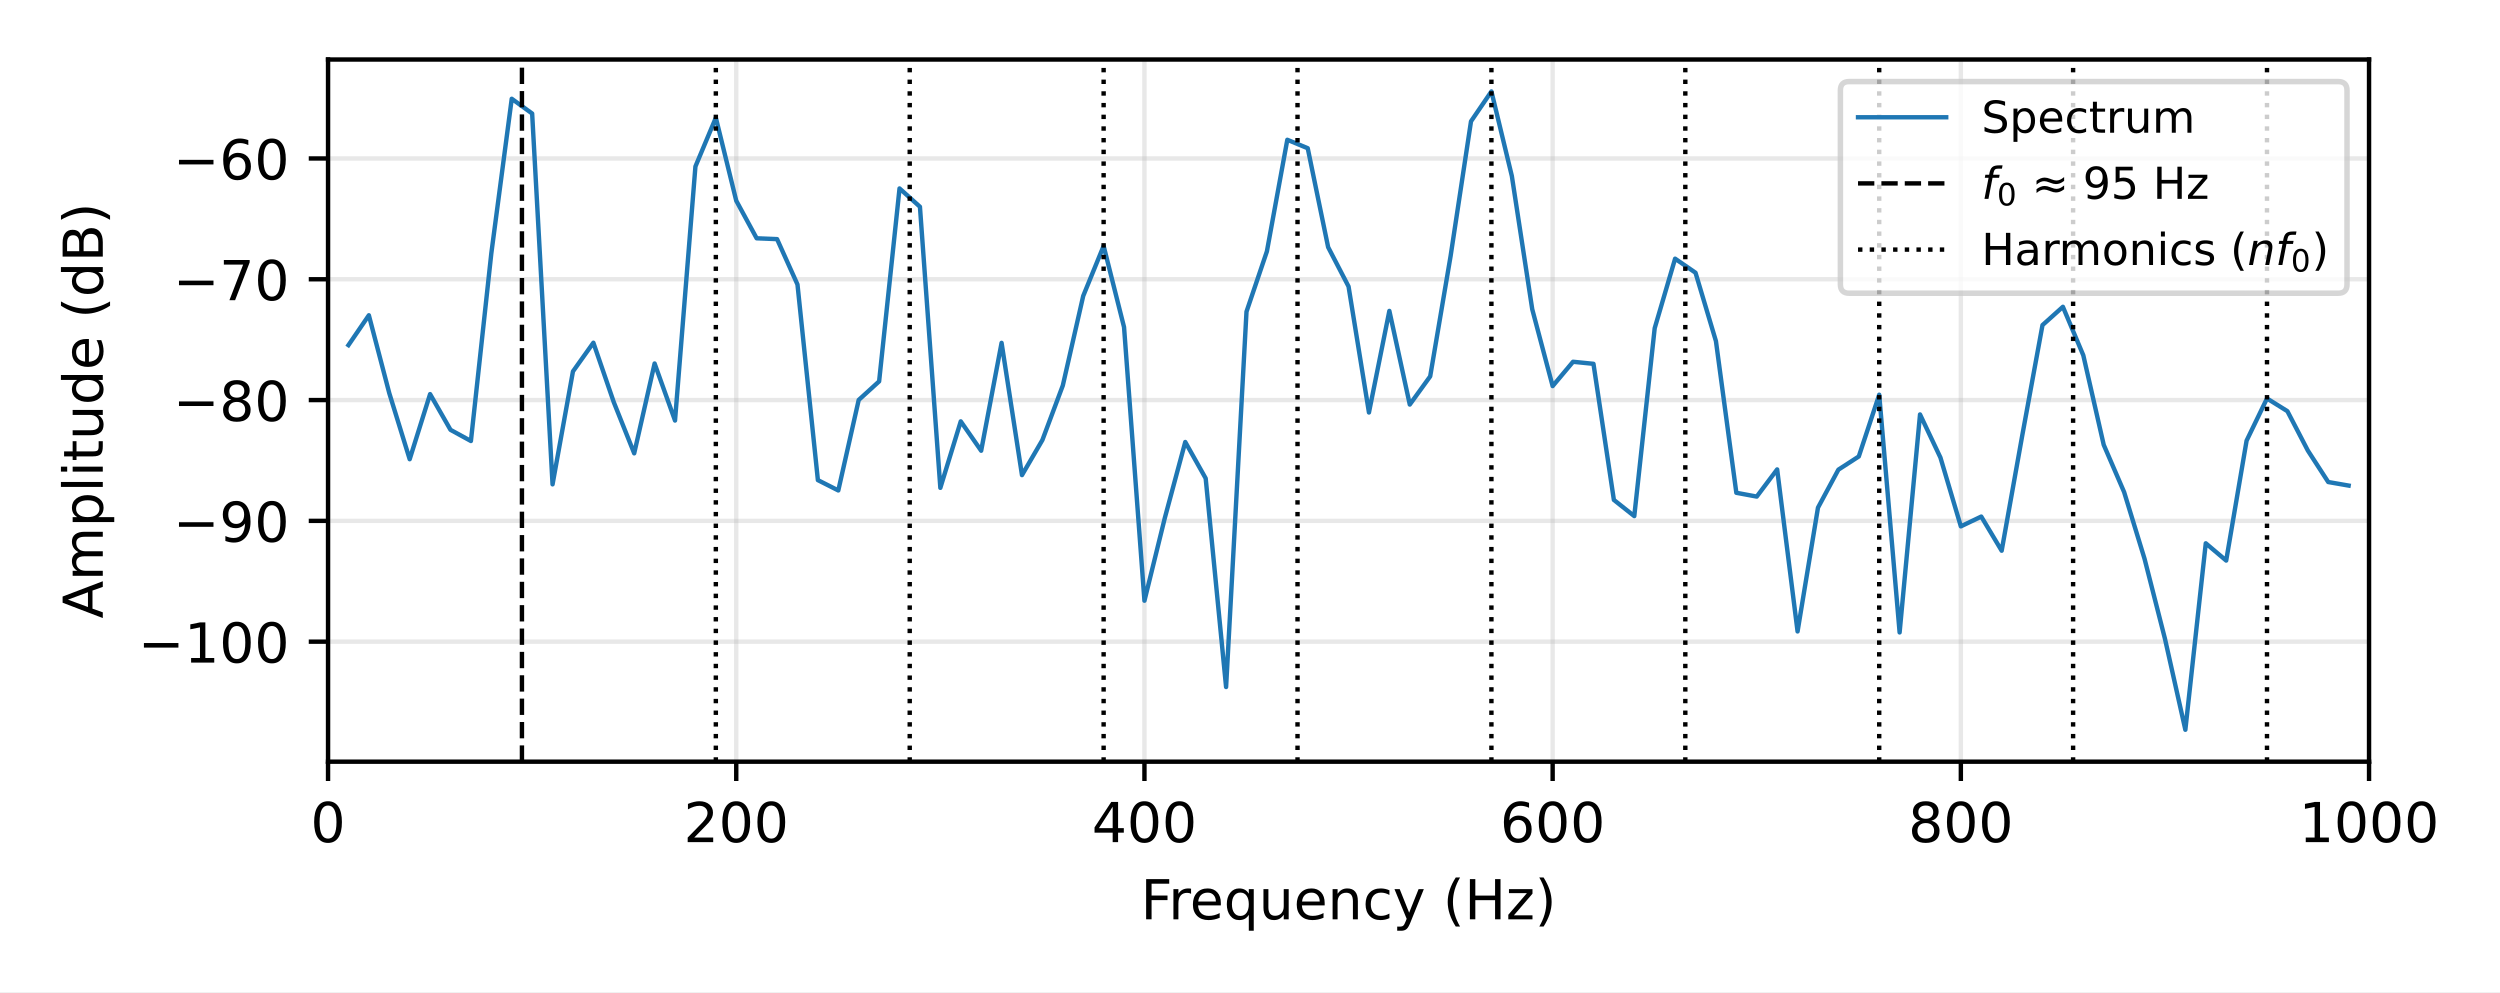
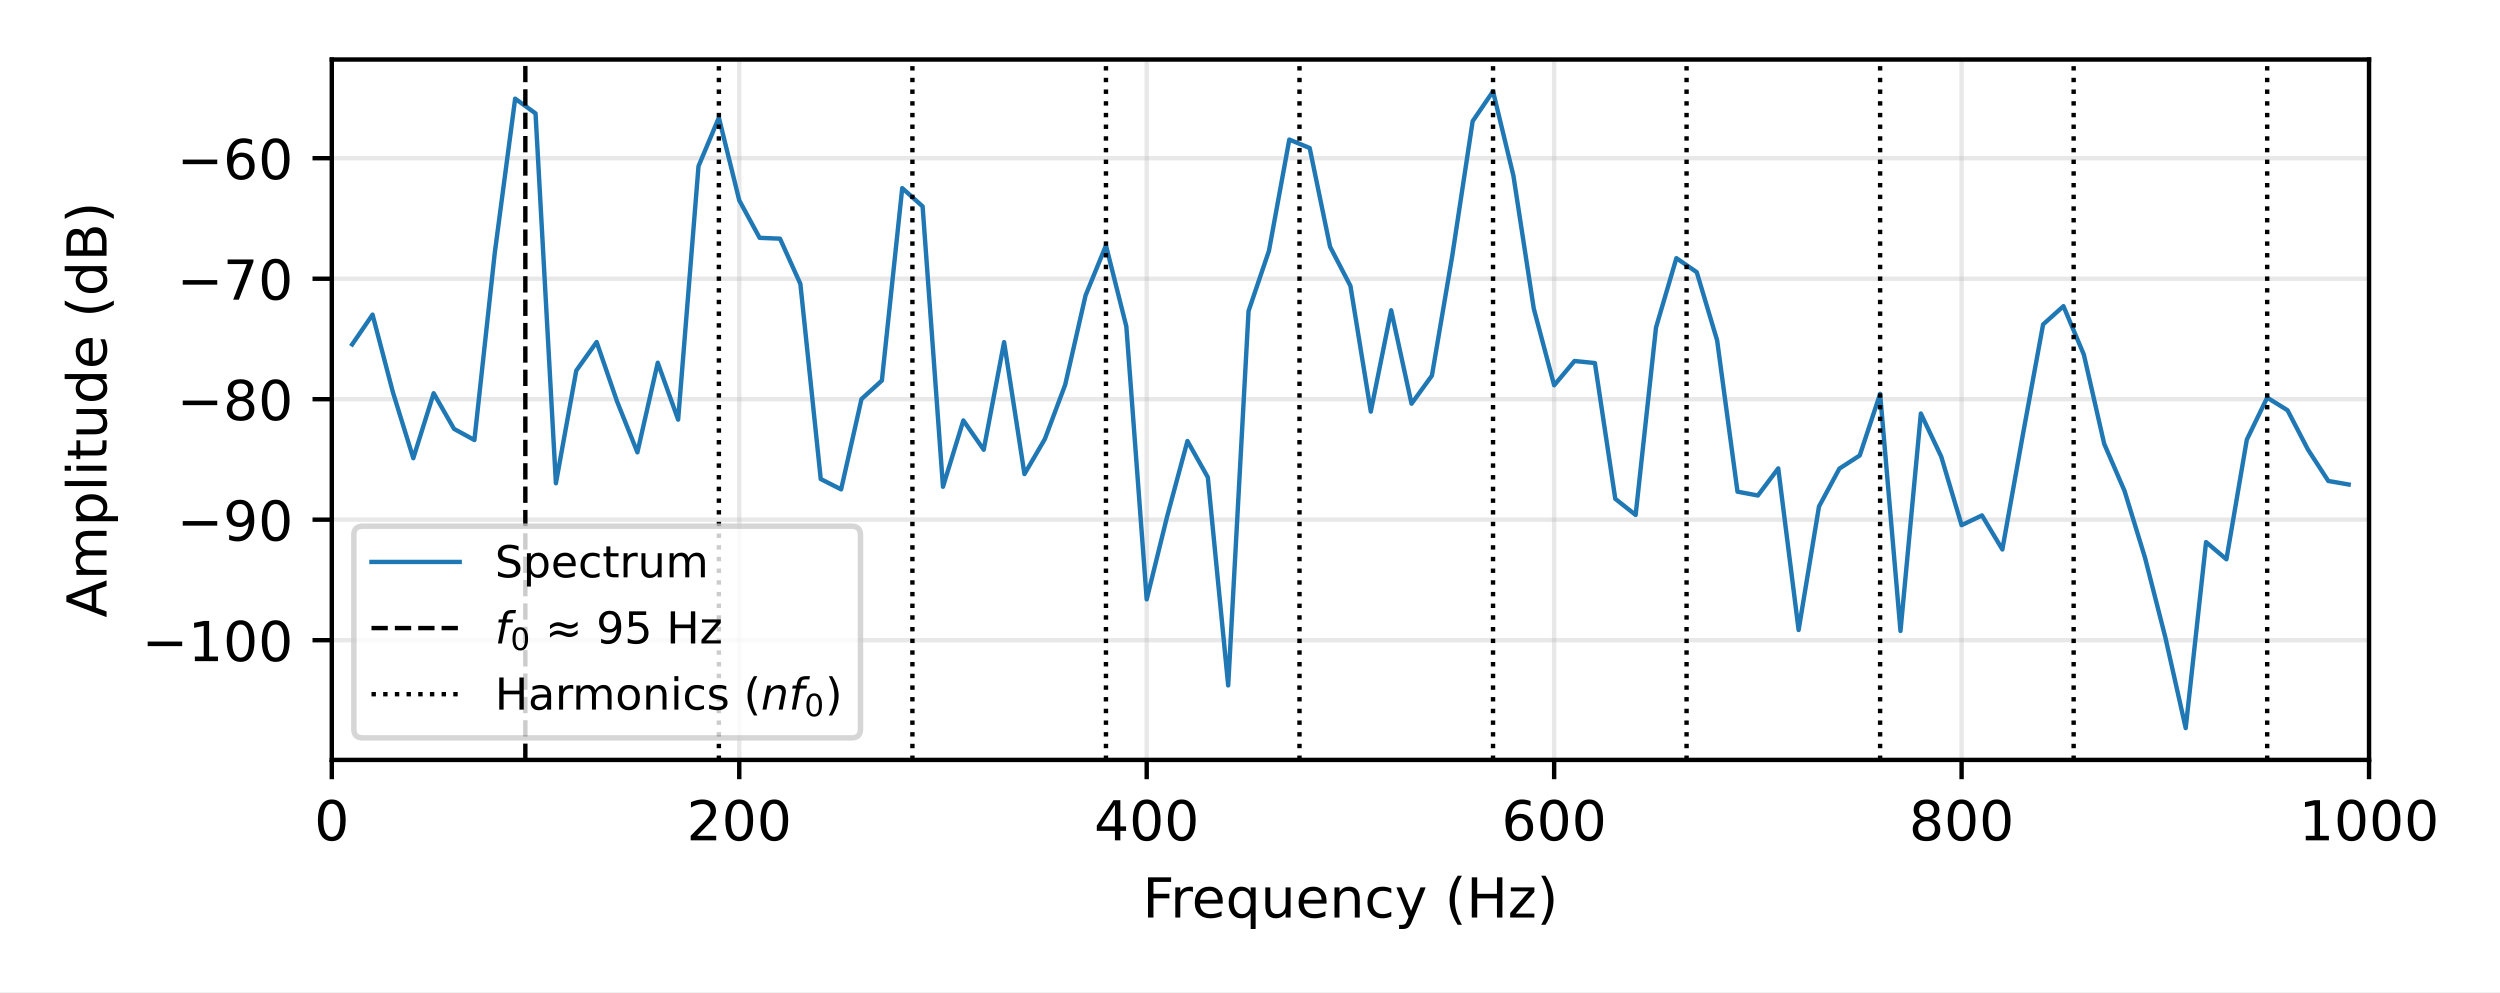
<svg xmlns="http://www.w3.org/2000/svg" xmlns:xlink="http://www.w3.org/1999/xlink" width="453.6pt" height="180pt" viewBox="0 0 453.6 180" version="1.1">
  <defs>
    <style type="text/css">*{stroke-linejoin: round; stroke-linecap: butt}</style>
  </defs>
  <g id="figure_1">
    <g id="patch_1">
      <path d="M 0 180  L 453.6 180  L 453.6 0  L 0 0  z " style="fill: #ffffff" />
    </g>
    <g id="axes_1">
      <g id="patch_2">
-         <path d="M 59.52 138.2  L 429.84 138.2  L 429.84 10.8  L 59.52 10.8  z " style="fill: #ffffff" />
+         <path d="M 60.202 137.878  L 429.84 137.878  L 429.84 10.8  L 60.202 10.8  z " style="fill: #ffffff" />
      </g>
      <g id="matplotlib.axis_1">
        <g id="xtick_1">
          <g id="line2d_1">
-             <path d="M 59.52 138.2  L 59.52 10.8  " clip-path="url(#pc1e64a6d81)" style="fill: none; stroke: #b0b0b0; stroke-opacity: 0.3; stroke-width: 0.8; stroke-linecap: square" />
+             <path d="M 60.202 137.878  L 60.202 10.8  " clip-path="url(#p84170041e0)" style="fill: none; stroke: #b0b0b0; stroke-opacity: 0.3; stroke-width: 0.8; stroke-linecap: square" />
          </g>
          <g id="line2d_2">
            <defs>
-               <path id="md6b75d2992" d="M 0 0  L 0 3.5  " style="stroke: #000000; stroke-width: 0.8" />
-             </defs>
-             <g>
-               <use xlink:href="#md6b75d2992" x="59.52" y="138.2" style="stroke: #000000; stroke-width: 0.8" />
+               <path id="m6bc8dd27f3" d="M 0 0  L 0 3.5  " style="stroke: #000000; stroke-width: 0.8" />
+             </defs>
+             <g>
+               <use xlink:href="#m6bc8dd27f3" x="60.202" y="137.878" style="stroke: #000000; stroke-width: 0.8" />
            </g>
          </g>
          <g id="text_1">
-             <g transform="translate(56.33875 152.7977) scale(0.1 -0.1)">
+             <g transform="translate(57.02109 152.4753) scale(0.1 -0.1)">
              <defs>
                <path id="DejaVuSans-13" d="M 2034 4250  Q 1547 4250 1301 3770  Q 1056 3291 1056 2328  Q 1056 1369 1301 889  Q 1547 409 2034 409  Q 2525 409 2770 889  Q 3016 1369 3016 2328  Q 3016 3291 2770 3770  Q 2525 4250 2034 4250  z M 2034 4750  Q 2819 4750 3233 4129  Q 3647 3509 3647 2328  Q 3647 1150 3233 529  Q 2819 -91 2034 -91  Q 1250 -91 836 529  Q 422 1150 422 2328  Q 422 3509 836 4129  Q 1250 4750 2034 4750  z " transform="scale(0.015625)" />
              </defs>
              <use xlink:href="#DejaVuSans-13" />
            </g>
          </g>
        </g>
        <g id="xtick_2">
          <g id="line2d_3">
-             <path d="M 133.584 138.2  L 133.584 10.8  " clip-path="url(#pc1e64a6d81)" style="fill: none; stroke: #b0b0b0; stroke-opacity: 0.3; stroke-width: 0.8; stroke-linecap: square" />
+             <path d="M 134.13 137.878  L 134.13 10.8  " clip-path="url(#p84170041e0)" style="fill: none; stroke: #b0b0b0; stroke-opacity: 0.3; stroke-width: 0.8; stroke-linecap: square" />
          </g>
          <g id="line2d_4">
            <g>
-               <use xlink:href="#md6b75d2992" x="133.584" y="138.2" style="stroke: #000000; stroke-width: 0.8" />
+               <use xlink:href="#m6bc8dd27f3" x="134.13" y="137.878" style="stroke: #000000; stroke-width: 0.8" />
            </g>
          </g>
          <g id="text_2">
-             <g transform="translate(124.0403 152.7977) scale(0.1 -0.1)">
+             <g transform="translate(124.5861 152.4753) scale(0.1 -0.1)">
              <defs>
                <path id="DejaVuSans-15" d="M 1228 531  L 3431 531  L 3431 0  L 469 0  L 469 531  Q 828 903 1448 1529  Q 2069 2156 2228 2338  Q 2531 2678 2651 2914  Q 2772 3150 2772 3378  Q 2772 3750 2511 3984  Q 2250 4219 1831 4219  Q 1534 4219 1204 4116  Q 875 4013 500 3803  L 500 4441  Q 881 4594 1212 4672  Q 1544 4750 1819 4750  Q 2544 4750 2975 4387  Q 3406 4025 3406 3419  Q 3406 3131 3298 2873  Q 3191 2616 2906 2266  Q 2828 2175 2409 1742  Q 1991 1309 1228 531  z " transform="scale(0.015625)" />
              </defs>
              <use xlink:href="#DejaVuSans-15" />
              <use xlink:href="#DejaVuSans-13" transform="translate(63.625 0)" />
              <use xlink:href="#DejaVuSans-13" transform="translate(127.25 0)" />
            </g>
          </g>
        </g>
        <g id="xtick_3">
          <g id="line2d_5">
-             <path d="M 207.648 138.2  L 207.648 10.8  " clip-path="url(#pc1e64a6d81)" style="fill: none; stroke: #b0b0b0; stroke-opacity: 0.3; stroke-width: 0.8; stroke-linecap: square" />
+             <path d="M 208.057 137.878  L 208.057 10.8  " clip-path="url(#p84170041e0)" style="fill: none; stroke: #b0b0b0; stroke-opacity: 0.3; stroke-width: 0.8; stroke-linecap: square" />
          </g>
          <g id="line2d_6">
            <g>
-               <use xlink:href="#md6b75d2992" x="207.648" y="138.2" style="stroke: #000000; stroke-width: 0.8" />
+               <use xlink:href="#m6bc8dd27f3" x="208.057" y="137.878" style="stroke: #000000; stroke-width: 0.8" />
            </g>
          </g>
          <g id="text_3">
-             <g transform="translate(198.1043 152.7977) scale(0.1 -0.1)">
+             <g transform="translate(198.5137 152.4753) scale(0.1 -0.1)">
              <defs>
                <path id="DejaVuSans-17" d="M 2419 4116  L 825 1625  L 2419 1625  L 2419 4116  z M 2253 4666  L 3047 4666  L 3047 1625  L 3713 1625  L 3713 1100  L 3047 1100  L 3047 0  L 2419 0  L 2419 1100  L 313 1100  L 313 1709  L 2253 4666  z " transform="scale(0.015625)" />
              </defs>
              <use xlink:href="#DejaVuSans-17" />
              <use xlink:href="#DejaVuSans-13" transform="translate(63.625 0)" />
              <use xlink:href="#DejaVuSans-13" transform="translate(127.25 0)" />
            </g>
          </g>
        </g>
        <g id="xtick_4">
          <g id="line2d_7">
-             <path d="M 281.712 138.2  L 281.712 10.8  " clip-path="url(#pc1e64a6d81)" style="fill: none; stroke: #b0b0b0; stroke-opacity: 0.3; stroke-width: 0.8; stroke-linecap: square" />
+             <path d="M 281.985 137.878  L 281.985 10.8  " clip-path="url(#p84170041e0)" style="fill: none; stroke: #b0b0b0; stroke-opacity: 0.3; stroke-width: 0.8; stroke-linecap: square" />
          </g>
          <g id="line2d_8">
            <g>
-               <use xlink:href="#md6b75d2992" x="281.712" y="138.2" style="stroke: #000000; stroke-width: 0.8" />
+               <use xlink:href="#m6bc8dd27f3" x="281.985" y="137.878" style="stroke: #000000; stroke-width: 0.8" />
            </g>
          </g>
          <g id="text_4">
-             <g transform="translate(272.1683 152.7977) scale(0.1 -0.1)">
+             <g transform="translate(272.4412 152.4753) scale(0.1 -0.1)">
              <defs>
                <path id="DejaVuSans-19" d="M 2113 2584  Q 1688 2584 1439 2293  Q 1191 2003 1191 1497  Q 1191 994 1439 701  Q 1688 409 2113 409  Q 2538 409 2786 701  Q 3034 994 3034 1497  Q 3034 2003 2786 2293  Q 2538 2584 2113 2584  z M 3366 4563  L 3366 3988  Q 3128 4100 2886 4159  Q 2644 4219 2406 4219  Q 1781 4219 1451 3797  Q 1122 3375 1075 2522  Q 1259 2794 1537 2939  Q 1816 3084 2150 3084  Q 2853 3084 3261 2657  Q 3669 2231 3669 1497  Q 3669 778 3244 343  Q 2819 -91 2113 -91  Q 1303 -91 875 529  Q 447 1150 447 2328  Q 447 3434 972 4092  Q 1497 4750 2381 4750  Q 2619 4750 2861 4703  Q 3103 4656 3366 4563  z " transform="scale(0.015625)" />
              </defs>
              <use xlink:href="#DejaVuSans-19" />
              <use xlink:href="#DejaVuSans-13" transform="translate(63.625 0)" />
              <use xlink:href="#DejaVuSans-13" transform="translate(127.25 0)" />
            </g>
          </g>
        </g>
        <g id="xtick_5">
          <g id="line2d_9">
-             <path d="M 355.776 138.2  L 355.776 10.8  " clip-path="url(#pc1e64a6d81)" style="fill: none; stroke: #b0b0b0; stroke-opacity: 0.3; stroke-width: 0.8; stroke-linecap: square" />
+             <path d="M 355.912 137.878  L 355.912 10.8  " clip-path="url(#p84170041e0)" style="fill: none; stroke: #b0b0b0; stroke-opacity: 0.3; stroke-width: 0.8; stroke-linecap: square" />
          </g>
          <g id="line2d_10">
            <g>
-               <use xlink:href="#md6b75d2992" x="355.776" y="138.2" style="stroke: #000000; stroke-width: 0.8" />
+               <use xlink:href="#m6bc8dd27f3" x="355.912" y="137.878" style="stroke: #000000; stroke-width: 0.8" />
            </g>
          </g>
          <g id="text_5">
-             <g transform="translate(346.2323 152.7977) scale(0.1 -0.1)">
+             <g transform="translate(346.3687 152.4753) scale(0.1 -0.1)">
              <defs>
                <path id="DejaVuSans-1b" d="M 2034 2216  Q 1584 2216 1326 1975  Q 1069 1734 1069 1313  Q 1069 891 1326 650  Q 1584 409 2034 409  Q 2484 409 2743 651  Q 3003 894 3003 1313  Q 3003 1734 2745 1975  Q 2488 2216 2034 2216  z M 1403 2484  Q 997 2584 770 2862  Q 544 3141 544 3541  Q 544 4100 942 4425  Q 1341 4750 2034 4750  Q 2731 4750 3128 4425  Q 3525 4100 3525 3541  Q 3525 3141 3298 2862  Q 3072 2584 2669 2484  Q 3125 2378 3379 2068  Q 3634 1759 3634 1313  Q 3634 634 3220 271  Q 2806 -91 2034 -91  Q 1263 -91 848 271  Q 434 634 434 1313  Q 434 1759 690 2068  Q 947 2378 1403 2484  z M 1172 3481  Q 1172 3119 1398 2916  Q 1625 2713 2034 2713  Q 2441 2713 2670 2916  Q 2900 3119 2900 3481  Q 2900 3844 2670 4047  Q 2441 4250 2034 4250  Q 1625 4250 1398 4047  Q 1172 3844 1172 3481  z " transform="scale(0.015625)" />
              </defs>
              <use xlink:href="#DejaVuSans-1b" />
              <use xlink:href="#DejaVuSans-13" transform="translate(63.625 0)" />
              <use xlink:href="#DejaVuSans-13" transform="translate(127.25 0)" />
            </g>
          </g>
        </g>
        <g id="xtick_6">
          <g id="line2d_11">
-             <path d="M 429.84 138.2  L 429.84 10.8  " clip-path="url(#pc1e64a6d81)" style="fill: none; stroke: #b0b0b0; stroke-opacity: 0.3; stroke-width: 0.8; stroke-linecap: square" />
+             <path d="M 429.84 137.878  L 429.84 10.8  " clip-path="url(#p84170041e0)" style="fill: none; stroke: #b0b0b0; stroke-opacity: 0.3; stroke-width: 0.8; stroke-linecap: square" />
          </g>
          <g id="line2d_12">
            <g>
-               <use xlink:href="#md6b75d2992" x="429.84" y="138.2" style="stroke: #000000; stroke-width: 0.8" />
+               <use xlink:href="#m6bc8dd27f3" x="429.84" y="137.878" style="stroke: #000000; stroke-width: 0.8" />
            </g>
          </g>
          <g id="text_6">
-             <g transform="translate(417.115 152.7977) scale(0.1 -0.1)">
+             <g transform="translate(417.115 152.4753) scale(0.1 -0.1)">
              <defs>
                <path id="DejaVuSans-14" d="M 794 531  L 1825 531  L 1825 4091  L 703 3866  L 703 4441  L 1819 4666  L 2450 4666  L 2450 531  L 3481 531  L 3481 0  L 794 0  L 794 531  z " transform="scale(0.015625)" />
              </defs>
              <use xlink:href="#DejaVuSans-14" />
              <use xlink:href="#DejaVuSans-13" transform="translate(63.625 0)" />
              <use xlink:href="#DejaVuSans-13" transform="translate(127.25 0)" />
              <use xlink:href="#DejaVuSans-13" transform="translate(190.875 0)" />
            </g>
          </g>
        </g>
        <g id="text_7">
-           <g transform="translate(206.9745 166.7977) scale(0.1 -0.1)">
+           <g transform="translate(207.3157 166.4753) scale(0.1 -0.1)">
            <defs>
              <path id="DejaVuSans-29" d="M 628 4666  L 3309 4666  L 3309 4134  L 1259 4134  L 1259 2759  L 3109 2759  L 3109 2228  L 1259 2228  L 1259 0  L 628 0  L 628 4666  z " transform="scale(0.015625)" />
              <path id="DejaVuSans-55" d="M 2631 2963  Q 2534 3019 2420 3045  Q 2306 3072 2169 3072  Q 1681 3072 1420 2755  Q 1159 2438 1159 1844  L 1159 0  L 581 0  L 581 3500  L 1159 3500  L 1159 2956  Q 1341 3275 1631 3429  Q 1922 3584 2338 3584  Q 2397 3584 2469 3576  Q 2541 3569 2628 3553  L 2631 2963  z " transform="scale(0.015625)" />
              <path id="DejaVuSans-48" d="M 3597 1894  L 3597 1613  L 953 1613  Q 991 1019 1311 708  Q 1631 397 2203 397  Q 2534 397 2845 478  Q 3156 559 3463 722  L 3463 178  Q 3153 47 2828 -22  Q 2503 -91 2169 -91  Q 1331 -91 842 396  Q 353 884 353 1716  Q 353 2575 817 3079  Q 1281 3584 2069 3584  Q 2775 3584 3186 3129  Q 3597 2675 3597 1894  z M 3022 2063  Q 3016 2534 2758 2815  Q 2500 3097 2075 3097  Q 1594 3097 1305 2825  Q 1016 2553 972 2059  L 3022 2063  z " transform="scale(0.015625)" />
              <path id="DejaVuSans-54" d="M 947 1747  Q 947 1113 1208 752  Q 1469 391 1925 391  Q 2381 391 2643 752  Q 2906 1113 2906 1747  Q 2906 2381 2643 2742  Q 2381 3103 1925 3103  Q 1469 3103 1208 2742  Q 947 2381 947 1747  z M 2906 525  Q 2725 213 2448 61  Q 2172 -91 1784 -91  Q 1150 -91 751 415  Q 353 922 353 1747  Q 353 2572 751 3078  Q 1150 3584 1784 3584  Q 2172 3584 2448 3432  Q 2725 3281 2906 2969  L 2906 3500  L 3481 3500  L 3481 -1331  L 2906 -1331  L 2906 525  z " transform="scale(0.015625)" />
              <path id="DejaVuSans-58" d="M 544 1381  L 544 3500  L 1119 3500  L 1119 1403  Q 1119 906 1312 657  Q 1506 409 1894 409  Q 2359 409 2629 706  Q 2900 1003 2900 1516  L 2900 3500  L 3475 3500  L 3475 0  L 2900 0  L 2900 538  Q 2691 219 2414 64  Q 2138 -91 1772 -91  Q 1169 -91 856 284  Q 544 659 544 1381  z M 1991 3584  L 1991 3584  z " transform="scale(0.015625)" />
              <path id="DejaVuSans-51" d="M 3513 2113  L 3513 0  L 2938 0  L 2938 2094  Q 2938 2591 2744 2837  Q 2550 3084 2163 3084  Q 1697 3084 1428 2787  Q 1159 2491 1159 1978  L 1159 0  L 581 0  L 581 3500  L 1159 3500  L 1159 2956  Q 1366 3272 1645 3428  Q 1925 3584 2291 3584  Q 2894 3584 3203 3211  Q 3513 2838 3513 2113  z " transform="scale(0.015625)" />
              <path id="DejaVuSans-46" d="M 3122 3366  L 3122 2828  Q 2878 2963 2633 3030  Q 2388 3097 2138 3097  Q 1578 3097 1268 2742  Q 959 2388 959 1747  Q 959 1106 1268 751  Q 1578 397 2138 397  Q 2388 397 2633 464  Q 2878 531 3122 666  L 3122 134  Q 2881 22 2623 -34  Q 2366 -91 2075 -91  Q 1284 -91 818 406  Q 353 903 353 1747  Q 353 2603 823 3093  Q 1294 3584 2113 3584  Q 2378 3584 2631 3529  Q 2884 3475 3122 3366  z " transform="scale(0.015625)" />
              <path id="DejaVuSans-5c" d="M 2059 -325  Q 1816 -950 1584 -1140  Q 1353 -1331 966 -1331  L 506 -1331  L 506 -850  L 844 -850  Q 1081 -850 1212 -737  Q 1344 -625 1503 -206  L 1606 56  L 191 3500  L 800 3500  L 1894 763  L 2988 3500  L 3597 3500  L 2059 -325  z " transform="scale(0.015625)" />
              <path id="DejaVuSans-3" transform="scale(0.015625)" />
              <path id="DejaVuSans-b" d="M 1984 4856  Q 1566 4138 1362 3434  Q 1159 2731 1159 2009  Q 1159 1288 1364 580  Q 1569 -128 1984 -844  L 1484 -844  Q 1016 -109 783 600  Q 550 1309 550 2009  Q 550 2706 781 3412  Q 1013 4119 1484 4856  L 1984 4856  z " transform="scale(0.015625)" />
              <path id="DejaVuSans-2b" d="M 628 4666  L 1259 4666  L 1259 2753  L 3553 2753  L 3553 4666  L 4184 4666  L 4184 0  L 3553 0  L 3553 2222  L 1259 2222  L 1259 0  L 628 0  L 628 4666  z " transform="scale(0.015625)" />
              <path id="DejaVuSans-5d" d="M 353 3500  L 3084 3500  L 3084 2975  L 922 459  L 3084 459  L 3084 0  L 275 0  L 275 525  L 2438 3041  L 353 3041  L 353 3500  z " transform="scale(0.015625)" />
              <path id="DejaVuSans-c" d="M 513 4856  L 1013 4856  Q 1481 4119 1714 3412  Q 1947 2706 1947 2009  Q 1947 1309 1714 600  Q 1481 -109 1013 -844  L 513 -844  Q 928 -128 1133 580  Q 1338 1288 1338 2009  Q 1338 2731 1133 3434  Q 928 4138 513 4856  z " transform="scale(0.015625)" />
            </defs>
            <use xlink:href="#DejaVuSans-29" />
            <use xlink:href="#DejaVuSans-55" transform="translate(50.23438 0)" />
            <use xlink:href="#DejaVuSans-48" transform="translate(89.14062 0)" />
            <use xlink:href="#DejaVuSans-54" transform="translate(150.6719 0)" />
            <use xlink:href="#DejaVuSans-58" transform="translate(214.1562 0)" />
            <use xlink:href="#DejaVuSans-48" transform="translate(277.5312 0)" />
            <use xlink:href="#DejaVuSans-51" transform="translate(339.0625 0)" />
            <use xlink:href="#DejaVuSans-46" transform="translate(402.4375 0)" />
            <use xlink:href="#DejaVuSans-5c" transform="translate(457.4219 0)" />
            <use xlink:href="#DejaVuSans-3" transform="translate(516.6094 0)" />
            <use xlink:href="#DejaVuSans-b" transform="translate(548.3906 0)" />
            <use xlink:href="#DejaVuSans-2b" transform="translate(587.4062 0)" />
            <use xlink:href="#DejaVuSans-5d" transform="translate(662.6094 0)" />
            <use xlink:href="#DejaVuSans-c" transform="translate(715.0938 0)" />
          </g>
        </g>
      </g>
      <g id="matplotlib.axis_2">
        <g id="ytick_1">
          <g id="line2d_13">
-             <path d="M 59.52 116.422  L 429.84 116.422  " clip-path="url(#pc1e64a6d81)" style="fill: none; stroke: #b0b0b0; stroke-opacity: 0.3; stroke-width: 0.8; stroke-linecap: square" />
+             <path d="M 60.202 116.155  L 429.84 116.155  " clip-path="url(#p84170041e0)" style="fill: none; stroke: #b0b0b0; stroke-opacity: 0.3; stroke-width: 0.8; stroke-linecap: square" />
          </g>
          <g id="line2d_14">
            <defs>
-               <path id="m9e3f2ff4e8" d="M 0 0  L -3.5 0  " style="stroke: #000000; stroke-width: 0.8" />
-             </defs>
-             <g>
-               <use xlink:href="#m9e3f2ff4e8" x="59.52" y="116.422" style="stroke: #000000; stroke-width: 0.8" />
+               <path id="m35e19575ac" d="M 0 0  L -3.5 0  " style="stroke: #000000; stroke-width: 0.8" />
+             </defs>
+             <g>
+               <use xlink:href="#m35e19575ac" x="60.202" y="116.155" style="stroke: #000000; stroke-width: 0.8" />
            </g>
          </g>
          <g id="text_8">
-             <g transform="translate(25.05281 120.2211) scale(0.1 -0.1)">
+             <g transform="translate(25.73516 119.9538) scale(0.1 -0.1)">
              <defs>
                <path id="DejaVuSans-c9c" d="M 678 2272  L 4684 2272  L 4684 1741  L 678 1741  L 678 2272  z " transform="scale(0.015625)" />
              </defs>
              <use xlink:href="#DejaVuSans-c9c" />
              <use xlink:href="#DejaVuSans-14" transform="translate(83.79688 0)" />
              <use xlink:href="#DejaVuSans-13" transform="translate(147.4219 0)" />
              <use xlink:href="#DejaVuSans-13" transform="translate(211.0469 0)" />
            </g>
          </g>
        </g>
        <g id="ytick_2">
          <g id="line2d_15">
-             <path d="M 59.52 94.505  L 429.84 94.505  " clip-path="url(#pc1e64a6d81)" style="fill: none; stroke: #b0b0b0; stroke-opacity: 0.3; stroke-width: 0.8; stroke-linecap: square" />
+             <path d="M 60.202 94.293  L 429.84 94.293  " clip-path="url(#p84170041e0)" style="fill: none; stroke: #b0b0b0; stroke-opacity: 0.3; stroke-width: 0.8; stroke-linecap: square" />
          </g>
          <g id="line2d_16">
            <g>
-               <use xlink:href="#m9e3f2ff4e8" x="59.52" y="94.505" style="stroke: #000000; stroke-width: 0.8" />
+               <use xlink:href="#m35e19575ac" x="60.202" y="94.293" style="stroke: #000000; stroke-width: 0.8" />
            </g>
          </g>
          <g id="text_9">
-             <g transform="translate(31.41531 98.30391) scale(0.1 -0.1)">
+             <g transform="translate(32.09766 98.09212) scale(0.1 -0.1)">
              <defs>
                <path id="DejaVuSans-1c" d="M 703 97  L 703 672  Q 941 559 1184 500  Q 1428 441 1663 441  Q 2288 441 2617 861  Q 2947 1281 2994 2138  Q 2813 1869 2534 1725  Q 2256 1581 1919 1581  Q 1219 1581 811 2004  Q 403 2428 403 3163  Q 403 3881 828 4315  Q 1253 4750 1959 4750  Q 2769 4750 3195 4129  Q 3622 3509 3622 2328  Q 3622 1225 3098 567  Q 2575 -91 1691 -91  Q 1453 -91 1209 -44  Q 966 3 703 97  z M 1959 2075  Q 2384 2075 2632 2365  Q 2881 2656 2881 3163  Q 2881 3666 2632 3958  Q 2384 4250 1959 4250  Q 1534 4250 1286 3958  Q 1038 3666 1038 3163  Q 1038 2656 1286 2365  Q 1534 2075 1959 2075  z " transform="scale(0.015625)" />
              </defs>
              <use xlink:href="#DejaVuSans-c9c" />
              <use xlink:href="#DejaVuSans-1c" transform="translate(83.79688 0)" />
              <use xlink:href="#DejaVuSans-13" transform="translate(147.4219 0)" />
            </g>
          </g>
        </g>
        <g id="ytick_3">
          <g id="line2d_17">
-             <path d="M 59.52 72.588  L 429.84 72.588  " clip-path="url(#pc1e64a6d81)" style="fill: none; stroke: #b0b0b0; stroke-opacity: 0.3; stroke-width: 0.8; stroke-linecap: square" />
+             <path d="M 60.202 72.432  L 429.84 72.432  " clip-path="url(#p84170041e0)" style="fill: none; stroke: #b0b0b0; stroke-opacity: 0.3; stroke-width: 0.8; stroke-linecap: square" />
          </g>
          <g id="line2d_18">
            <g>
-               <use xlink:href="#m9e3f2ff4e8" x="59.52" y="72.588" style="stroke: #000000; stroke-width: 0.8" />
+               <use xlink:href="#m35e19575ac" x="60.202" y="72.432" style="stroke: #000000; stroke-width: 0.8" />
            </g>
          </g>
          <g id="text_10">
-             <g transform="translate(31.41531 76.38675) scale(0.1 -0.1)">
+             <g transform="translate(32.09766 76.23041) scale(0.1 -0.1)">
              <use xlink:href="#DejaVuSans-c9c" />
              <use xlink:href="#DejaVuSans-1b" transform="translate(83.79688 0)" />
              <use xlink:href="#DejaVuSans-13" transform="translate(147.4219 0)" />
            </g>
          </g>
        </g>
        <g id="ytick_4">
          <g id="line2d_19">
-             <path d="M 59.52 50.671  L 429.84 50.671  " clip-path="url(#pc1e64a6d81)" style="fill: none; stroke: #b0b0b0; stroke-opacity: 0.3; stroke-width: 0.8; stroke-linecap: square" />
+             <path d="M 60.202 50.57  L 429.84 50.57  " clip-path="url(#p84170041e0)" style="fill: none; stroke: #b0b0b0; stroke-opacity: 0.3; stroke-width: 0.8; stroke-linecap: square" />
          </g>
          <g id="line2d_20">
            <g>
-               <use xlink:href="#m9e3f2ff4e8" x="59.52" y="50.671" style="stroke: #000000; stroke-width: 0.8" />
+               <use xlink:href="#m35e19575ac" x="60.202" y="50.57" style="stroke: #000000; stroke-width: 0.8" />
            </g>
          </g>
          <g id="text_11">
-             <g transform="translate(31.41531 54.46959) scale(0.1 -0.1)">
+             <g transform="translate(32.09766 54.36871) scale(0.1 -0.1)">
              <defs>
                <path id="DejaVuSans-1a" d="M 525 4666  L 3525 4666  L 3525 4397  L 1831 0  L 1172 0  L 2766 4134  L 525 4134  L 525 4666  z " transform="scale(0.015625)" />
              </defs>
              <use xlink:href="#DejaVuSans-c9c" />
              <use xlink:href="#DejaVuSans-1a" transform="translate(83.79688 0)" />
              <use xlink:href="#DejaVuSans-13" transform="translate(147.4219 0)" />
            </g>
          </g>
        </g>
        <g id="ytick_5">
          <g id="line2d_21">
-             <path d="M 59.52 28.754  L 429.84 28.754  " clip-path="url(#pc1e64a6d81)" style="fill: none; stroke: #b0b0b0; stroke-opacity: 0.3; stroke-width: 0.8; stroke-linecap: square" />
+             <path d="M 60.202 28.708  L 429.84 28.708  " clip-path="url(#p84170041e0)" style="fill: none; stroke: #b0b0b0; stroke-opacity: 0.3; stroke-width: 0.8; stroke-linecap: square" />
          </g>
          <g id="line2d_22">
            <g>
-               <use xlink:href="#m9e3f2ff4e8" x="59.52" y="28.754" style="stroke: #000000; stroke-width: 0.8" />
+               <use xlink:href="#m35e19575ac" x="60.202" y="28.708" style="stroke: #000000; stroke-width: 0.8" />
            </g>
          </g>
          <g id="text_12">
-             <g transform="translate(31.41531 32.55243) scale(0.1 -0.1)">
+             <g transform="translate(32.09766 32.50701) scale(0.1 -0.1)">
              <use xlink:href="#DejaVuSans-c9c" />
              <use xlink:href="#DejaVuSans-19" transform="translate(83.79688 0)" />
              <use xlink:href="#DejaVuSans-13" transform="translate(147.4219 0)" />
            </g>
          </g>
        </g>
        <g id="text_13">
-           <g transform="translate(18.65047 112.218) rotate(-90) scale(0.1 -0.1)">
+           <g transform="translate(19.33281 112.0568) rotate(-90) scale(0.1 -0.1)">
            <defs>
              <path id="DejaVuSans-24" d="M 2188 4044  L 1331 1722  L 3047 1722  L 2188 4044  z M 1831 4666  L 2547 4666  L 4325 0  L 3669 0  L 3244 1197  L 1141 1197  L 716 0  L 50 0  L 1831 4666  z " transform="scale(0.015625)" />
              <path id="DejaVuSans-50" d="M 3328 2828  Q 3544 3216 3844 3400  Q 4144 3584 4550 3584  Q 5097 3584 5394 3201  Q 5691 2819 5691 2113  L 5691 0  L 5113 0  L 5113 2094  Q 5113 2597 4934 2840  Q 4756 3084 4391 3084  Q 3944 3084 3684 2787  Q 3425 2491 3425 1978  L 3425 0  L 2847 0  L 2847 2094  Q 2847 2600 2669 2842  Q 2491 3084 2119 3084  Q 1678 3084 1418 2786  Q 1159 2488 1159 1978  L 1159 0  L 581 0  L 581 3500  L 1159 3500  L 1159 2956  Q 1356 3278 1631 3431  Q 1906 3584 2284 3584  Q 2666 3584 2933 3390  Q 3200 3197 3328 2828  z " transform="scale(0.015625)" />
              <path id="DejaVuSans-53" d="M 1159 525  L 1159 -1331  L 581 -1331  L 581 3500  L 1159 3500  L 1159 2969  Q 1341 3281 1617 3432  Q 1894 3584 2278 3584  Q 2916 3584 3314 3078  Q 3713 2572 3713 1747  Q 3713 922 3314 415  Q 2916 -91 2278 -91  Q 1894 -91 1617 61  Q 1341 213 1159 525  z M 3116 1747  Q 3116 2381 2855 2742  Q 2594 3103 2138 3103  Q 1681 3103 1420 2742  Q 1159 2381 1159 1747  Q 1159 1113 1420 752  Q 1681 391 2138 391  Q 2594 391 2855 752  Q 3116 1113 3116 1747  z " transform="scale(0.015625)" />
              <path id="DejaVuSans-4f" d="M 603 4863  L 1178 4863  L 1178 0  L 603 0  L 603 4863  z " transform="scale(0.015625)" />
              <path id="DejaVuSans-4c" d="M 603 3500  L 1178 3500  L 1178 0  L 603 0  L 603 3500  z M 603 4863  L 1178 4863  L 1178 4134  L 603 4134  L 603 4863  z " transform="scale(0.015625)" />
              <path id="DejaVuSans-57" d="M 1172 4494  L 1172 3500  L 2356 3500  L 2356 3053  L 1172 3053  L 1172 1153  Q 1172 725 1289 603  Q 1406 481 1766 481  L 2356 481  L 2356 0  L 1766 0  Q 1100 0 847 248  Q 594 497 594 1153  L 594 3053  L 172 3053  L 172 3500  L 594 3500  L 594 4494  L 1172 4494  z " transform="scale(0.015625)" />
              <path id="DejaVuSans-47" d="M 2906 2969  L 2906 4863  L 3481 4863  L 3481 0  L 2906 0  L 2906 525  Q 2725 213 2448 61  Q 2172 -91 1784 -91  Q 1150 -91 751 415  Q 353 922 353 1747  Q 353 2572 751 3078  Q 1150 3584 1784 3584  Q 2172 3584 2448 3432  Q 2725 3281 2906 2969  z M 947 1747  Q 947 1113 1208 752  Q 1469 391 1925 391  Q 2381 391 2643 752  Q 2906 1113 2906 1747  Q 2906 2381 2643 2742  Q 2381 3103 1925 3103  Q 1469 3103 1208 2742  Q 947 2381 947 1747  z " transform="scale(0.015625)" />
              <path id="DejaVuSans-25" d="M 1259 2228  L 1259 519  L 2272 519  Q 2781 519 3026 730  Q 3272 941 3272 1375  Q 3272 1813 3026 2020  Q 2781 2228 2272 2228  L 1259 2228  z M 1259 4147  L 1259 2741  L 2194 2741  Q 2656 2741 2882 2914  Q 3109 3088 3109 3444  Q 3109 3797 2882 3972  Q 2656 4147 2194 4147  L 1259 4147  z M 628 4666  L 2241 4666  Q 2963 4666 3353 4366  Q 3744 4066 3744 3513  Q 3744 3084 3544 2831  Q 3344 2578 2956 2516  Q 3422 2416 3680 2098  Q 3938 1781 3938 1306  Q 3938 681 3513 340  Q 3088 0 2303 0  L 628 0  L 628 4666  z " transform="scale(0.015625)" />
            </defs>
            <use xlink:href="#DejaVuSans-24" />
            <use xlink:href="#DejaVuSans-50" transform="translate(68.40625 0)" />
            <use xlink:href="#DejaVuSans-53" transform="translate(165.8125 0)" />
            <use xlink:href="#DejaVuSans-4f" transform="translate(229.2969 0)" />
            <use xlink:href="#DejaVuSans-4c" transform="translate(257.0781 0)" />
            <use xlink:href="#DejaVuSans-57" transform="translate(284.8594 0)" />
            <use xlink:href="#DejaVuSans-58" transform="translate(324.0625 0)" />
            <use xlink:href="#DejaVuSans-47" transform="translate(387.4375 0)" />
            <use xlink:href="#DejaVuSans-48" transform="translate(450.9219 0)" />
            <use xlink:href="#DejaVuSans-3" transform="translate(512.4531 0)" />
            <use xlink:href="#DejaVuSans-b" transform="translate(544.2344 0)" />
            <use xlink:href="#DejaVuSans-47" transform="translate(583.25 0)" />
            <use xlink:href="#DejaVuSans-25" transform="translate(646.7344 0)" />
            <use xlink:href="#DejaVuSans-c" transform="translate(715.3438 0)" />
          </g>
        </g>
      </g>
      <g id="line2d_23">
-         <path d="M 63.223 62.619  L 66.926 57.203  L 70.63 71.334  L 74.333 83.32  L 78.036 71.508  L 81.739 77.989  L 85.442 80.015  L 89.146 45.952  L 92.849 17.923  L 96.552 20.599  L 100.255 87.878  L 103.958 67.387  L 107.662 62.188  L 111.365 72.978  L 115.068 82.252  L 118.771 65.953  L 122.474 76.302  L 126.178 30.206  L 129.881 21.365  L 133.584 36.417  L 137.287 43.235  L 140.99 43.386  L 144.694 51.617  L 148.397 87.112  L 152.1 88.987  L 155.803 72.568  L 159.506 69.198  L 163.21 34.194  L 166.913 37.513  L 170.616 88.513  L 174.319 76.453  L 178.022 81.779  L 181.726 62.212  L 185.429 86.204  L 189.132 79.837  L 192.835 69.948  L 196.538 53.699  L 200.242 44.627  L 203.945 59.351  L 207.648 108.992  L 211.351 93.952  L 215.054 80.199  L 218.758 86.791  L 222.461 124.651  L 226.164 56.55  L 229.867 45.607  L 233.57 25.364  L 237.274 26.895  L 240.977 44.849  L 244.68 51.978  L 248.383 74.841  L 252.086 56.413  L 255.79 73.402  L 259.493 68.287  L 263.196 46.462  L 266.899 22.018  L 270.602 16.591  L 274.306 31.925  L 278.009 56.113  L 281.712 70.051  L 285.415 65.639  L 289.118 66.012  L 292.822 90.708  L 296.525 93.641  L 300.228 59.543  L 303.931 46.936  L 307.634 49.484  L 311.338 61.89  L 315.041 89.411  L 318.744 90.1  L 322.447 85.172  L 326.15 114.566  L 329.854 92.107  L 333.557 85.216  L 337.26 82.821  L 340.963 71.617  L 344.666 114.746  L 348.37 75.196  L 352.073 83.026  L 355.776 95.501  L 359.479 93.727  L 363.182 99.921  L 366.886 79.183  L 370.589 58.987  L 374.292 55.667  L 377.995 64.469  L 381.698 80.711  L 385.402 89.289  L 389.105 101.387  L 392.808 115.892  L 396.511 132.409  L 400.214 98.578  L 403.918 101.707  L 407.621 79.953  L 411.324 72.295  L 415.027 74.607  L 418.73 81.74  L 422.434 87.46  L 426.137 88.103  " clip-path="url(#pc1e64a6d81)" style="fill: none; stroke: #1f77b4; stroke-width: 0.8; stroke-linecap: square" />
+         <path d="M 63.899 62.488  L 67.595 57.086  L 71.291 71.18  L 74.988 83.136  L 78.684 71.354  L 82.381 77.819  L 86.077 79.84  L 89.773 45.863  L 93.47 17.905  L 97.166 20.574  L 100.862 87.683  L 104.559 67.244  L 108.255 62.058  L 111.952 72.821  L 115.648 82.071  L 119.344 65.814  L 123.041 76.137  L 126.737 30.157  L 130.433 21.339  L 134.13 36.352  L 137.826 43.153  L 141.523 43.304  L 145.219 51.513  L 148.915 86.918  L 152.612 88.789  L 156.308 72.412  L 160.005 69.05  L 163.701 34.135  L 167.397 37.446  L 171.094 88.316  L 174.79 76.287  L 178.486 81.6  L 182.183 62.081  L 185.879 86.013  L 189.576 79.663  L 193.272 69.798  L 196.968 53.59  L 200.665 44.541  L 204.361 59.228  L 208.057 108.744  L 211.754 93.742  L 215.45 80.023  L 219.147 86.599  L 222.843 124.363  L 226.539 56.434  L 230.236 45.519  L 233.932 25.327  L 237.628 26.854  L 241.325 44.763  L 245.021 51.873  L 248.718 74.679  L 252.414 56.298  L 256.11 73.244  L 259.807 68.141  L 263.503 46.372  L 267.199 21.99  L 270.896 16.576  L 274.592 31.871  L 278.289 55.998  L 281.985 69.901  L 285.681 65.5  L 289.378 65.872  L 293.074 90.506  L 296.77 93.431  L 300.467 59.42  L 304.163 46.845  L 307.86 49.387  L 311.556 61.761  L 315.252 89.212  L 318.949 89.9  L 322.645 84.984  L 326.341 114.303  L 330.038 91.901  L 333.734 85.027  L 337.431 82.638  L 341.127 71.463  L 344.823 114.483  L 348.52 75.033  L 352.216 82.843  L 355.912 95.286  L 359.609 93.518  L 363.305 99.695  L 367.002 79.01  L 370.698 58.865  L 374.394 55.553  L 378.091 64.333  L 381.787 80.534  L 385.483 89.091  L 389.18 101.158  L 392.876 115.626  L 396.573 132.101  L 400.269 98.356  L 403.965 101.477  L 407.662 79.778  L 411.358 72.14  L 415.054 74.445  L 418.751 81.561  L 422.447 87.266  L 426.144 87.907  " clip-path="url(#p84170041e0)" style="fill: none; stroke: #1f77b4; stroke-width: 0.8; stroke-linecap: square" />
      </g>
      <g id="line2d_24">
-         <path d="M 94.7 138.2  L 94.7 10.8  " clip-path="url(#pc1e64a6d81)" style="fill: none; stroke-dasharray: 2.96,1.28; stroke-dashoffset: 0; stroke: #000000; stroke-width: 0.8" />
-       </g>
-       <g id="LineCollection_1">
-         <path d="M 129.881 138.2  L 129.881 10.8  " clip-path="url(#pc1e64a6d81)" style="fill: none; stroke-dasharray: 0.8,1.32; stroke-dashoffset: 0; stroke: #000000; stroke-width: 0.8" />
-         <path d="M 165.061 138.2  L 165.061 10.8  " clip-path="url(#pc1e64a6d81)" style="fill: none; stroke-dasharray: 0.8,1.32; stroke-dashoffset: 0; stroke: #000000; stroke-width: 0.8" />
-         <path d="M 200.242 138.2  L 200.242 10.8  " clip-path="url(#pc1e64a6d81)" style="fill: none; stroke-dasharray: 0.8,1.32; stroke-dashoffset: 0; stroke: #000000; stroke-width: 0.8" />
-         <path d="M 235.422 138.2  L 235.422 10.8  " clip-path="url(#pc1e64a6d81)" style="fill: none; stroke-dasharray: 0.8,1.32; stroke-dashoffset: 0; stroke: #000000; stroke-width: 0.8" />
-         <path d="M 270.602 138.2  L 270.602 10.8  " clip-path="url(#pc1e64a6d81)" style="fill: none; stroke-dasharray: 0.8,1.32; stroke-dashoffset: 0; stroke: #000000; stroke-width: 0.8" />
-         <path d="M 305.783 138.2  L 305.783 10.8  " clip-path="url(#pc1e64a6d81)" style="fill: none; stroke-dasharray: 0.8,1.32; stroke-dashoffset: 0; stroke: #000000; stroke-width: 0.8" />
-         <path d="M 340.963 138.2  L 340.963 10.8  " clip-path="url(#pc1e64a6d81)" style="fill: none; stroke-dasharray: 0.8,1.32; stroke-dashoffset: 0; stroke: #000000; stroke-width: 0.8" />
-         <path d="M 376.144 138.2  L 376.144 10.8  " clip-path="url(#pc1e64a6d81)" style="fill: none; stroke-dasharray: 0.8,1.32; stroke-dashoffset: 0; stroke: #000000; stroke-width: 0.8" />
-         <path d="M 411.324 138.2  L 411.324 10.8  " clip-path="url(#pc1e64a6d81)" style="fill: none; stroke-dasharray: 0.8,1.32; stroke-dashoffset: 0; stroke: #000000; stroke-width: 0.8" />
-       </g>
+         <path d="M 95.318 137.878  L 95.318 10.8  " clip-path="url(#p84170041e0)" style="fill: none; stroke-dasharray: 2.96,1.28; stroke-dashoffset: 0; stroke: #000000; stroke-width: 0.8" />
+       </g>
+       <g id="line2d_25">
+         <path d="M 130.433 137.878  L 130.433 10.8  " clip-path="url(#p84170041e0)" style="fill: none; stroke-dasharray: 0.8,1.32; stroke-dashoffset: 0; stroke: #000000; stroke-width: 0.8" />
+       </g>
+       <g id="line2d_26">
+         <path d="M 165.549 137.878  L 165.549 10.8  " clip-path="url(#p84170041e0)" style="fill: none; stroke-dasharray: 0.8,1.32; stroke-dashoffset: 0; stroke: #000000; stroke-width: 0.8" />
+       </g>
+       <g id="line2d_27">
+         <path d="M 200.665 137.878  L 200.665 10.8  " clip-path="url(#p84170041e0)" style="fill: none; stroke-dasharray: 0.8,1.32; stroke-dashoffset: 0; stroke: #000000; stroke-width: 0.8" />
+       </g>
+       <g id="line2d_28">
+         <path d="M 235.78 137.878  L 235.78 10.8  " clip-path="url(#p84170041e0)" style="fill: none; stroke-dasharray: 0.8,1.32; stroke-dashoffset: 0; stroke: #000000; stroke-width: 0.8" />
+       </g>
+       <g id="line2d_29">
+         <path d="M 270.896 137.878  L 270.896 10.8  " clip-path="url(#p84170041e0)" style="fill: none; stroke-dasharray: 0.8,1.32; stroke-dashoffset: 0; stroke: #000000; stroke-width: 0.8" />
+       </g>
+       <g id="line2d_30">
+         <path d="M 306.011 137.878  L 306.011 10.8  " clip-path="url(#p84170041e0)" style="fill: none; stroke-dasharray: 0.8,1.32; stroke-dashoffset: 0; stroke: #000000; stroke-width: 0.8" />
+       </g>
+       <g id="line2d_31">
+         <path d="M 341.127 137.878  L 341.127 10.8  " clip-path="url(#p84170041e0)" style="fill: none; stroke-dasharray: 0.8,1.32; stroke-dashoffset: 0; stroke: #000000; stroke-width: 0.8" />
+       </g>
+       <g id="line2d_32">
+         <path d="M 376.243 137.878  L 376.243 10.8  " clip-path="url(#p84170041e0)" style="fill: none; stroke-dasharray: 0.8,1.32; stroke-dashoffset: 0; stroke: #000000; stroke-width: 0.8" />
+       </g>
+       <g id="line2d_33">
+         <path d="M 411.358 137.878  L 411.358 10.8  " clip-path="url(#p84170041e0)" style="fill: none; stroke-dasharray: 0.8,1.32; stroke-dashoffset: 0; stroke: #000000; stroke-width: 0.8" />
+       </g>
+       <g id="line2d_34" />
      <g id="patch_3">
-         <path d="M 59.52 138.2  L 59.52 10.8  " style="fill: none; stroke: #000000; stroke-width: 0.8; stroke-linejoin: miter; stroke-linecap: square" />
+         <path d="M 60.202 137.878  L 60.202 10.8  " style="fill: none; stroke: #000000; stroke-width: 0.8; stroke-linejoin: miter; stroke-linecap: square" />
      </g>
      <g id="patch_4">
-         <path d="M 429.84 138.2  L 429.84 10.8  " style="fill: none; stroke: #000000; stroke-width: 0.8; stroke-linejoin: miter; stroke-linecap: square" />
+         <path d="M 429.84 137.878  L 429.84 10.8  " style="fill: none; stroke: #000000; stroke-width: 0.8; stroke-linejoin: miter; stroke-linecap: square" />
      </g>
      <g id="patch_5">
-         <path d="M 59.52 138.2  L 429.84 138.2  " style="fill: none; stroke: #000000; stroke-width: 0.8; stroke-linejoin: miter; stroke-linecap: square" />
+         <path d="M 60.202 137.878  L 429.84 137.878  " style="fill: none; stroke: #000000; stroke-width: 0.8; stroke-linejoin: miter; stroke-linecap: square" />
      </g>
      <g id="patch_6">
-         <path d="M 59.52 10.8  L 429.84 10.8  " style="fill: none; stroke: #000000; stroke-width: 0.8; stroke-linejoin: miter; stroke-linecap: square" />
+         <path d="M 60.202 10.8  L 429.84 10.8  " style="fill: none; stroke: #000000; stroke-width: 0.8; stroke-linejoin: miter; stroke-linecap: square" />
      </g>
      <g id="legend_1">
        <g id="patch_7">
-           <path d="M 335.52 53.204  L 424.24 53.204  Q 425.84 53.204 425.84 51.604  L 425.84 16.4  Q 425.84 14.8 424.24 14.8  L 335.52 14.8  Q 333.92 14.8 333.92 16.4  L 333.92 51.604  Q 333.92 53.204 335.52 53.204  z " style="fill: #ffffff; opacity: 0.8; stroke: #cccccc; stroke-linejoin: miter" />
-         </g>
-         <g id="line2d_25">
-           <path d="M 337.12 21.279  L 345.12 21.279  L 353.12 21.279  " style="fill: none; stroke: #1f77b4; stroke-width: 0.8; stroke-linecap: square" />
+           <path d="M 65.802 133.878  L 154.522 133.878  Q 156.122 133.878 156.122 132.278  L 156.122 97.073  Q 156.122 95.473 154.522 95.473  L 65.802 95.473  Q 64.202 95.473 64.202 97.073  L 64.202 132.278  Q 64.202 133.878 65.802 133.878  z " style="fill: #ffffff; opacity: 0.8; stroke: #cccccc; stroke-linejoin: miter" />
+         </g>
+         <g id="line2d_35">
+           <path d="M 67.402 101.952  L 75.402 101.952  L 83.402 101.952  " style="fill: none; stroke: #1f77b4; stroke-width: 0.8; stroke-linecap: square" />
        </g>
        <g id="text_14">
-           <g transform="translate(359.52 24.07875) scale(0.08 -0.08)">
+           <g transform="translate(89.80234 104.752) scale(0.08 -0.08)">
            <defs>
              <path id="DejaVuSans-36" d="M 3425 4513  L 3425 3897  Q 3066 4069 2747 4153  Q 2428 4238 2131 4238  Q 1616 4238 1336 4038  Q 1056 3838 1056 3469  Q 1056 3159 1242 3001  Q 1428 2844 1947 2747  L 2328 2669  Q 3034 2534 3370 2195  Q 3706 1856 3706 1288  Q 3706 609 3251 259  Q 2797 -91 1919 -91  Q 1588 -91 1214 -16  Q 841 59 441 206  L 441 856  Q 825 641 1194 531  Q 1563 422 1919 422  Q 2459 422 2753 634  Q 3047 847 3047 1241  Q 3047 1584 2836 1778  Q 2625 1972 2144 2069  L 1759 2144  Q 1053 2284 737 2584  Q 422 2884 422 3419  Q 422 4038 858 4394  Q 1294 4750 2059 4750  Q 2388 4750 2728 4690  Q 3069 4631 3425 4513  z " transform="scale(0.015625)" />
            </defs>
            <use xlink:href="#DejaVuSans-36" />
            <use xlink:href="#DejaVuSans-53" transform="translate(63.48438 0)" />
            <use xlink:href="#DejaVuSans-48" transform="translate(126.9688 0)" />
            <use xlink:href="#DejaVuSans-46" transform="translate(188.5 0)" />
            <use xlink:href="#DejaVuSans-57" transform="translate(243.4844 0)" />
            <use xlink:href="#DejaVuSans-55" transform="translate(282.6875 0)" />
            <use xlink:href="#DejaVuSans-58" transform="translate(323.7969 0)" />
            <use xlink:href="#DejaVuSans-50" transform="translate(387.1719 0)" />
          </g>
        </g>
-         <g id="line2d_26">
-           <path d="M 337.12 33.281  L 345.12 33.281  L 353.12 33.281  " style="fill: none; stroke-dasharray: 2.96,1.28; stroke-dashoffset: 0; stroke: #000000; stroke-width: 0.8" />
+         <g id="line2d_36">
+           <path d="M 67.402 113.954  L 75.402 113.954  L 83.402 113.954  " style="fill: none; stroke-dasharray: 2.96,1.28; stroke-dashoffset: 0; stroke: #000000; stroke-width: 0.8" />
        </g>
        <g id="text_15">
-           <g transform="translate(359.52 36.08062) scale(0.08 -0.08)">
+           <g transform="translate(89.80234 116.7539) scale(0.08 -0.08)">
            <defs>
              <path id="DejaVuSans-Oblique-49" d="M 3059 4863  L 2969 4384  L 2419 4384  Q 2106 4384 1964 4261  Q 1822 4138 1753 3809  L 1691 3500  L 2638 3500  L 2553 3053  L 1606 3053  L 1013 0  L 434 0  L 1031 3053  L 481 3053  L 563 3500  L 1113 3500  L 1159 3744  Q 1278 4363 1576 4613  Q 1875 4863 2516 4863  L 3059 4863  z " transform="scale(0.015625)" />
              <path id="DejaVuSans-cd2" d="M 4684 1947  L 4684 1388  Q 4356 1144 4076 1036  Q 3797 928 3494 928  Q 3150 928 2694 1113  Q 2663 1125 2641 1134  Q 2622 1141 2575 1159  Q 2091 1350 1797 1350  Q 1522 1350 1253 1231  Q 984 1113 678 850  L 678 1409  Q 1006 1653 1286 1761  Q 1566 1869 1869 1869  Q 2213 1869 2672 1684  Q 2706 1669 2722 1663  Q 2741 1656 2788 1638  Q 3272 1447 3566 1447  Q 3834 1447 4098 1564  Q 4363 1681 4684 1947  z M 4684 3163  L 4684 2606  Q 4356 2359 4076 2251  Q 3797 2144 3494 2144  Q 3150 2144 2694 2328  Q 2663 2341 2641 2350  Q 2622 2356 2575 2375  Q 2091 2566 1797 2566  Q 1522 2566 1253 2447  Q 984 2328 678 2069  L 678 2625  Q 1006 2869 1286 2976  Q 1566 3084 1869 3084  Q 2213 3084 2672 2900  Q 2703 2888 2719 2881  Q 2741 2872 2788 2853  Q 3272 2663 3566 2663  Q 3834 2663 4098 2780  Q 4363 2897 4684 3163  z " transform="scale(0.015625)" />
              <path id="DejaVuSans-18" d="M 691 4666  L 3169 4666  L 3169 4134  L 1269 4134  L 1269 2991  Q 1406 3038 1543 3061  Q 1681 3084 1819 3084  Q 2600 3084 3056 2656  Q 3513 2228 3513 1497  Q 3513 744 3044 326  Q 2575 -91 1722 -91  Q 1428 -91 1123 -41  Q 819 9 494 109  L 494 744  Q 775 591 1075 516  Q 1375 441 1709 441  Q 2250 441 2565 725  Q 2881 1009 2881 1497  Q 2881 1984 2565 2268  Q 2250 2553 1709 2553  Q 1456 2553 1204 2497  Q 953 2441 691 2322  L 691 4666  z " transform="scale(0.015625)" />
            </defs>
            <use xlink:href="#DejaVuSans-Oblique-49" transform="translate(0 0.015625)" />
            <use xlink:href="#DejaVuSans-13" transform="translate(35.20508 -14.98433) scale(0.7)" />
            <use xlink:href="#DejaVuSans-3" transform="translate(82.47559 0.015625)" />
            <use xlink:href="#DejaVuSans-cd2" transform="translate(114.2627 0.015625)" />
            <use xlink:href="#DejaVuSans-3" transform="translate(198.0518 0.015625)" />
            <use xlink:href="#DejaVuSans-1c" transform="translate(229.8389 0.015625)" />
            <use xlink:href="#DejaVuSans-18" transform="translate(293.4619 0.015625)" />
            <use xlink:href="#DejaVuSans-3" transform="translate(357.085 0.015625)" />
            <use xlink:href="#DejaVuSans-2b" transform="translate(388.8721 0.015625)" />
            <use xlink:href="#DejaVuSans-5d" transform="translate(464.0674 0.015625)" />
          </g>
        </g>
-         <g id="line2d_27">
-           <path d="M 337.12 45.282  L 353.12 45.282  " style="fill: none; stroke-dasharray: 0.8,1.32; stroke-dashoffset: 0; stroke: #000000; stroke-width: 0.8" />
+         <g id="line2d_37">
+           <path d="M 67.402 125.956  L 75.402 125.956  L 83.402 125.956  " style="fill: none; stroke-dasharray: 0.8,1.32; stroke-dashoffset: 0; stroke: #000000; stroke-width: 0.8" />
        </g>
        <g id="text_16">
-           <g transform="translate(359.52 48.0825) scale(0.08 -0.08)">
+           <g transform="translate(89.80234 128.7558) scale(0.08 -0.08)">
            <defs>
              <path id="DejaVuSans-44" d="M 2194 1759  Q 1497 1759 1228 1600  Q 959 1441 959 1056  Q 959 750 1161 570  Q 1363 391 1709 391  Q 2188 391 2477 730  Q 2766 1069 2766 1631  L 2766 1759  L 2194 1759  z M 3341 1997  L 3341 0  L 2766 0  L 2766 531  Q 2569 213 2275 61  Q 1981 -91 1556 -91  Q 1019 -91 701 211  Q 384 513 384 1019  Q 384 1609 779 1909  Q 1175 2209 1959 2209  L 2766 2209  L 2766 2266  Q 2766 2663 2505 2880  Q 2244 3097 1772 3097  Q 1472 3097 1187 3025  Q 903 2953 641 2809  L 641 3341  Q 956 3463 1253 3523  Q 1550 3584 1831 3584  Q 2591 3584 2966 3190  Q 3341 2797 3341 1997  z " transform="scale(0.015625)" />
              <path id="DejaVuSans-52" d="M 1959 3097  Q 1497 3097 1228 2736  Q 959 2375 959 1747  Q 959 1119 1226 758  Q 1494 397 1959 397  Q 2419 397 2687 759  Q 2956 1122 2956 1747  Q 2956 2369 2687 2733  Q 2419 3097 1959 3097  z M 1959 3584  Q 2709 3584 3137 3096  Q 3566 2609 3566 1747  Q 3566 888 3137 398  Q 2709 -91 1959 -91  Q 1206 -91 779 398  Q 353 888 353 1747  Q 353 2609 779 3096  Q 1206 3584 1959 3584  z " transform="scale(0.015625)" />
              <path id="DejaVuSans-56" d="M 2834 3397  L 2834 2853  Q 2591 2978 2328 3040  Q 2066 3103 1784 3103  Q 1356 3103 1142 2972  Q 928 2841 928 2578  Q 928 2378 1081 2264  Q 1234 2150 1697 2047  L 1894 2003  Q 2506 1872 2764 1633  Q 3022 1394 3022 966  Q 3022 478 2636 193  Q 2250 -91 1575 -91  Q 1294 -91 989 -36  Q 684 19 347 128  L 347 722  Q 666 556 975 473  Q 1284 391 1588 391  Q 1994 391 2212 530  Q 2431 669 2431 922  Q 2431 1156 2273 1281  Q 2116 1406 1581 1522  L 1381 1569  Q 847 1681 609 1914  Q 372 2147 372 2553  Q 372 3047 722 3315  Q 1072 3584 1716 3584  Q 2034 3584 2315 3537  Q 2597 3491 2834 3397  z " transform="scale(0.015625)" />
              <path id="DejaVuSans-Oblique-51" d="M 3566 2113  L 3156 0  L 2578 0  L 2988 2091  Q 3016 2238 3031 2350  Q 3047 2463 3047 2528  Q 3047 2791 2881 2937  Q 2716 3084 2419 3084  Q 1956 3084 1622 2776  Q 1288 2469 1184 1941  L 800 0  L 225 0  L 903 3500  L 1478 3500  L 1363 2950  Q 1603 3253 1940 3418  Q 2278 3584 2650 3584  Q 3113 3584 3367 3334  Q 3622 3084 3622 2631  Q 3622 2519 3608 2391  Q 3594 2263 3566 2113  z " transform="scale(0.015625)" />
            </defs>
            <use xlink:href="#DejaVuSans-2b" transform="translate(0 0.015625)" />
            <use xlink:href="#DejaVuSans-44" transform="translate(75.19531 0.015625)" />
            <use xlink:href="#DejaVuSans-55" transform="translate(136.4746 0.015625)" />
            <use xlink:href="#DejaVuSans-50" transform="translate(175.5879 0.015625)" />
            <use xlink:href="#DejaVuSans-52" transform="translate(273 0.015625)" />
            <use xlink:href="#DejaVuSans-51" transform="translate(334.1816 0.015625)" />
            <use xlink:href="#DejaVuSans-4c" transform="translate(397.5605 0.015625)" />
            <use xlink:href="#DejaVuSans-46" transform="translate(425.3438 0.015625)" />
            <use xlink:href="#DejaVuSans-56" transform="translate(480.3242 0.015625)" />
            <use xlink:href="#DejaVuSans-3" transform="translate(532.4238 0.015625)" />
            <use xlink:href="#DejaVuSans-b" transform="translate(564.2109 0.015625)" />
            <use xlink:href="#DejaVuSans-Oblique-51" transform="translate(603.2246 0.015625)" />
            <use xlink:href="#DejaVuSans-Oblique-49" transform="translate(666.6035 0.015625)" />
            <use xlink:href="#DejaVuSans-13" transform="translate(701.8086 -14.98433) scale(0.7)" />
            <use xlink:href="#DejaVuSans-c" transform="translate(749.0791 0.015625)" />
          </g>
        </g>
      </g>
    </g>
  </g>
  <defs>
-     <clipPath id="pc1e64a6d81">
-       <rect x="59.52" y="10.8" width="370.32" height="127.4" />
+     <clipPath id="p84170041e0">
+       <rect x="60.202" y="10.8" width="369.638" height="127.078" />
    </clipPath>
  </defs>
</svg>
